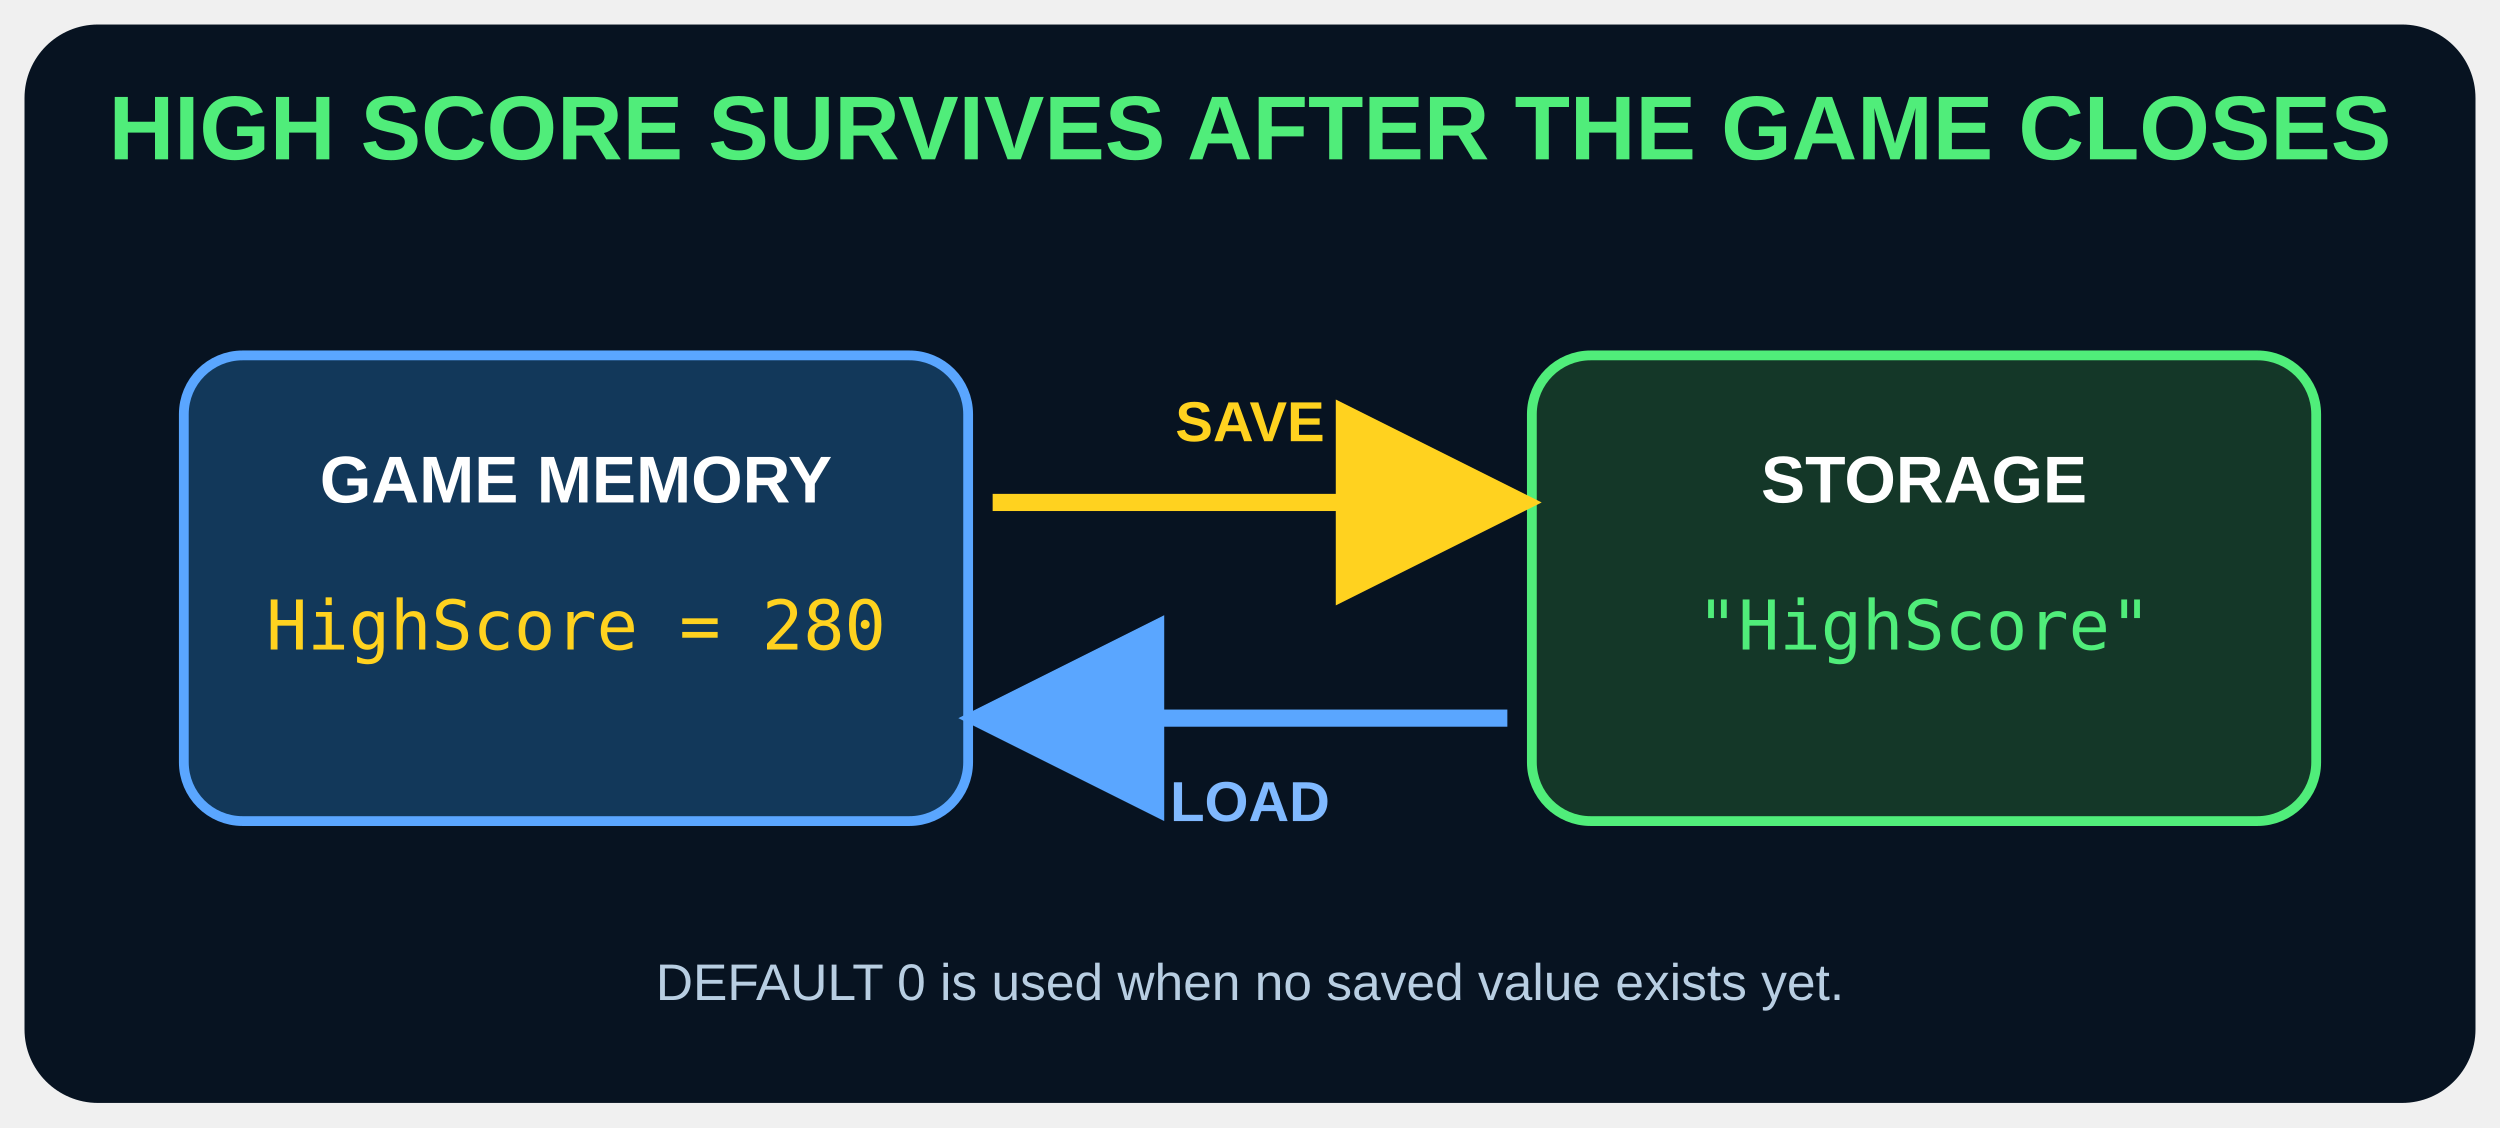
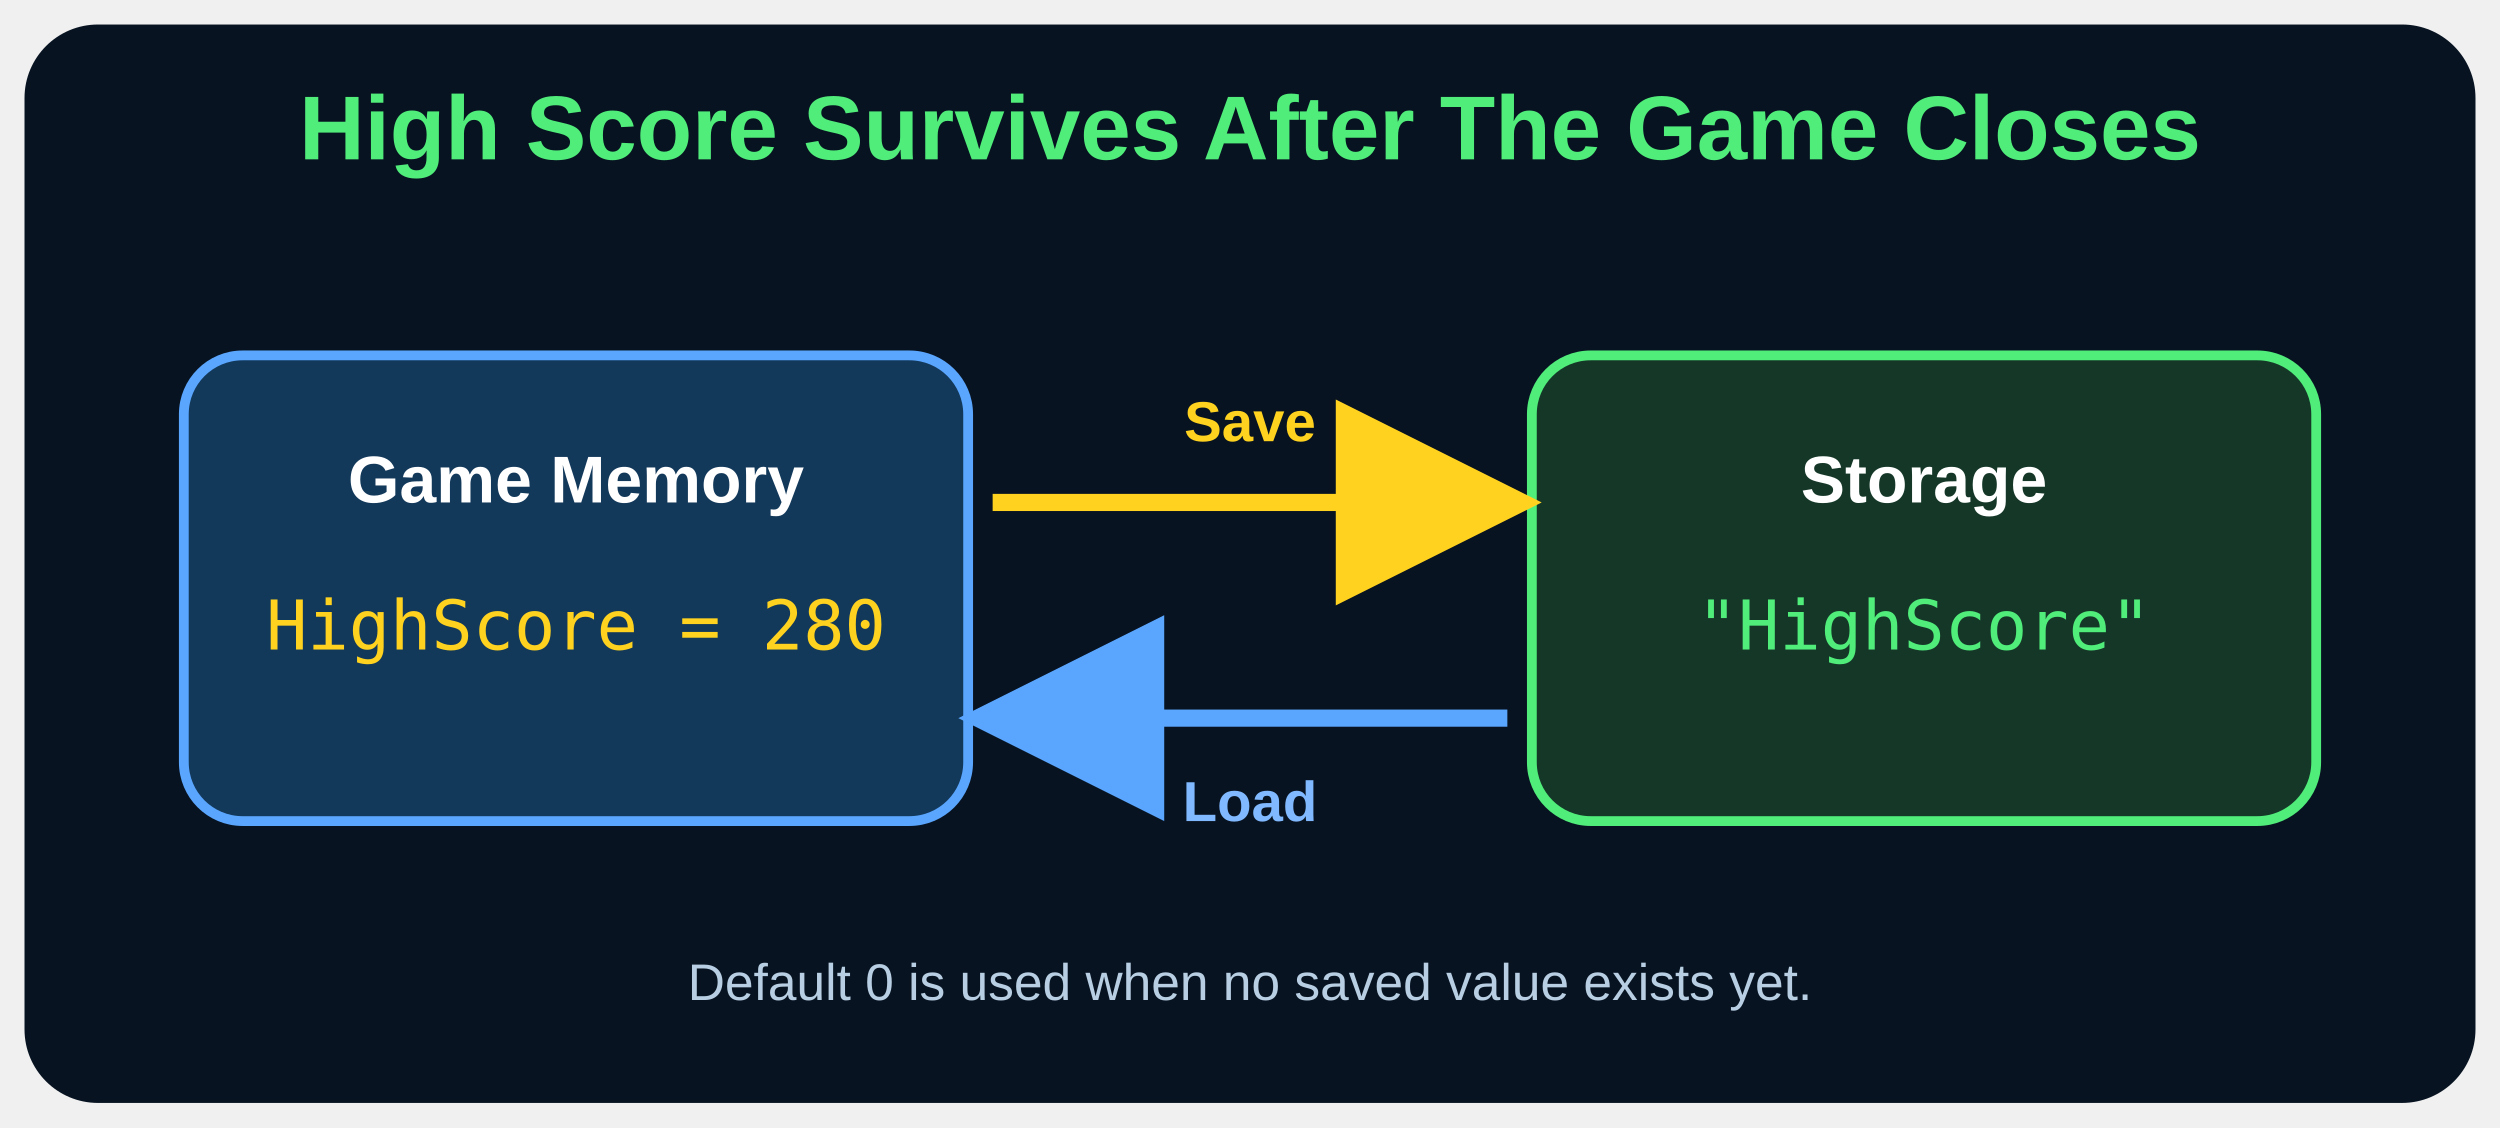
<svg xmlns="http://www.w3.org/2000/svg" viewBox="0 0 1020 460" role="img" aria-labelledby="t d">
  <defs>
    <marker id="a1" markerWidth="12" markerHeight="12" refX="10" refY="6" orient="auto">
      <path d="M0,0 L12,6 L0,12 z" fill="#ffd21f" />
    </marker>
    <marker id="a2" markerWidth="12" markerHeight="12" refX="10" refY="6" orient="auto">
      <path d="M0,0 L12,6 L0,12 z" fill="#5aa6ff" />
    </marker>
  </defs>
  <rect x="10" y="10" width="1000" height="440" rx="30" fill="#071321" />
-   <text x="510" y="65" text-anchor="middle" fill="#50ed7a" font-family="Segoe UI, Arial" font-size="37" font-weight="900">HIGH SCORE SURVIVES AFTER THE GAME CLOSES</text>
+   <text x="510" y="65" text-anchor="middle" fill="#50ed7a" font-family="Segoe UI, Arial" font-size="37" font-weight="900">High Score Survives After The Game Closes</text>
  <rect x="75" y="145" width="320" height="190" rx="24" fill="#12385a" stroke="#5aa6ff" stroke-width="4" />
-   <text x="235" y="205" text-anchor="middle" fill="#fff" font-family="Segoe UI, Arial" font-size="27" font-weight="900">GAME MEMORY</text>
+   <text x="235" y="205" text-anchor="middle" fill="#fff" font-family="Segoe UI, Arial" font-size="27" font-weight="900">Game Memory</text>
  <text x="235" y="265" text-anchor="middle" fill="#ffd21f" font-family="Consolas, monospace" font-size="28">HighScore = 280</text>
  <rect x="625" y="145" width="320" height="190" rx="24" fill="#143728" stroke="#50ed7a" stroke-width="4" />
-   <text x="785" y="205" text-anchor="middle" fill="#fff" font-family="Segoe UI, Arial" font-size="27" font-weight="900">STORAGE</text>
+   <text x="785" y="205" text-anchor="middle" fill="#fff" font-family="Segoe UI, Arial" font-size="27" font-weight="900">Storage</text>
  <text x="785" y="265" text-anchor="middle" fill="#50ed7a" font-family="Consolas, monospace" font-size="28">"HighScore"</text>
  <line x1="405" y1="205" x2="615" y2="205" stroke="#ffd21f" stroke-width="7" marker-end="url(#a1)" />
-   <text x="510" y="180" text-anchor="middle" fill="#ffd21f" font-family="Segoe UI, Arial" font-size="23" font-weight="900">SAVE</text>
+   <text x="510" y="180" text-anchor="middle" fill="#ffd21f" font-family="Segoe UI, Arial" font-size="23" font-weight="900">Save</text>
  <line x1="615" y1="293" x2="405" y2="293" stroke="#5aa6ff" stroke-width="7" marker-end="url(#a2)" />
-   <text x="510" y="335" text-anchor="middle" fill="#80b9ff" font-family="Segoe UI, Arial" font-size="23" font-weight="900">LOAD</text>
-   <text x="510" y="408" text-anchor="middle" fill="#b8cee2" font-family="Segoe UI, Arial" font-size="21">DEFAULT 0 is used when no saved value exists yet.</text>
+   <text x="510" y="335" text-anchor="middle" fill="#80b9ff" font-family="Segoe UI, Arial" font-size="23" font-weight="900">Load</text>
+   <text x="510" y="408" text-anchor="middle" fill="#b8cee2" font-family="Segoe UI, Arial" font-size="21">Default 0 is used when no saved value exists yet.</text>
</svg>
